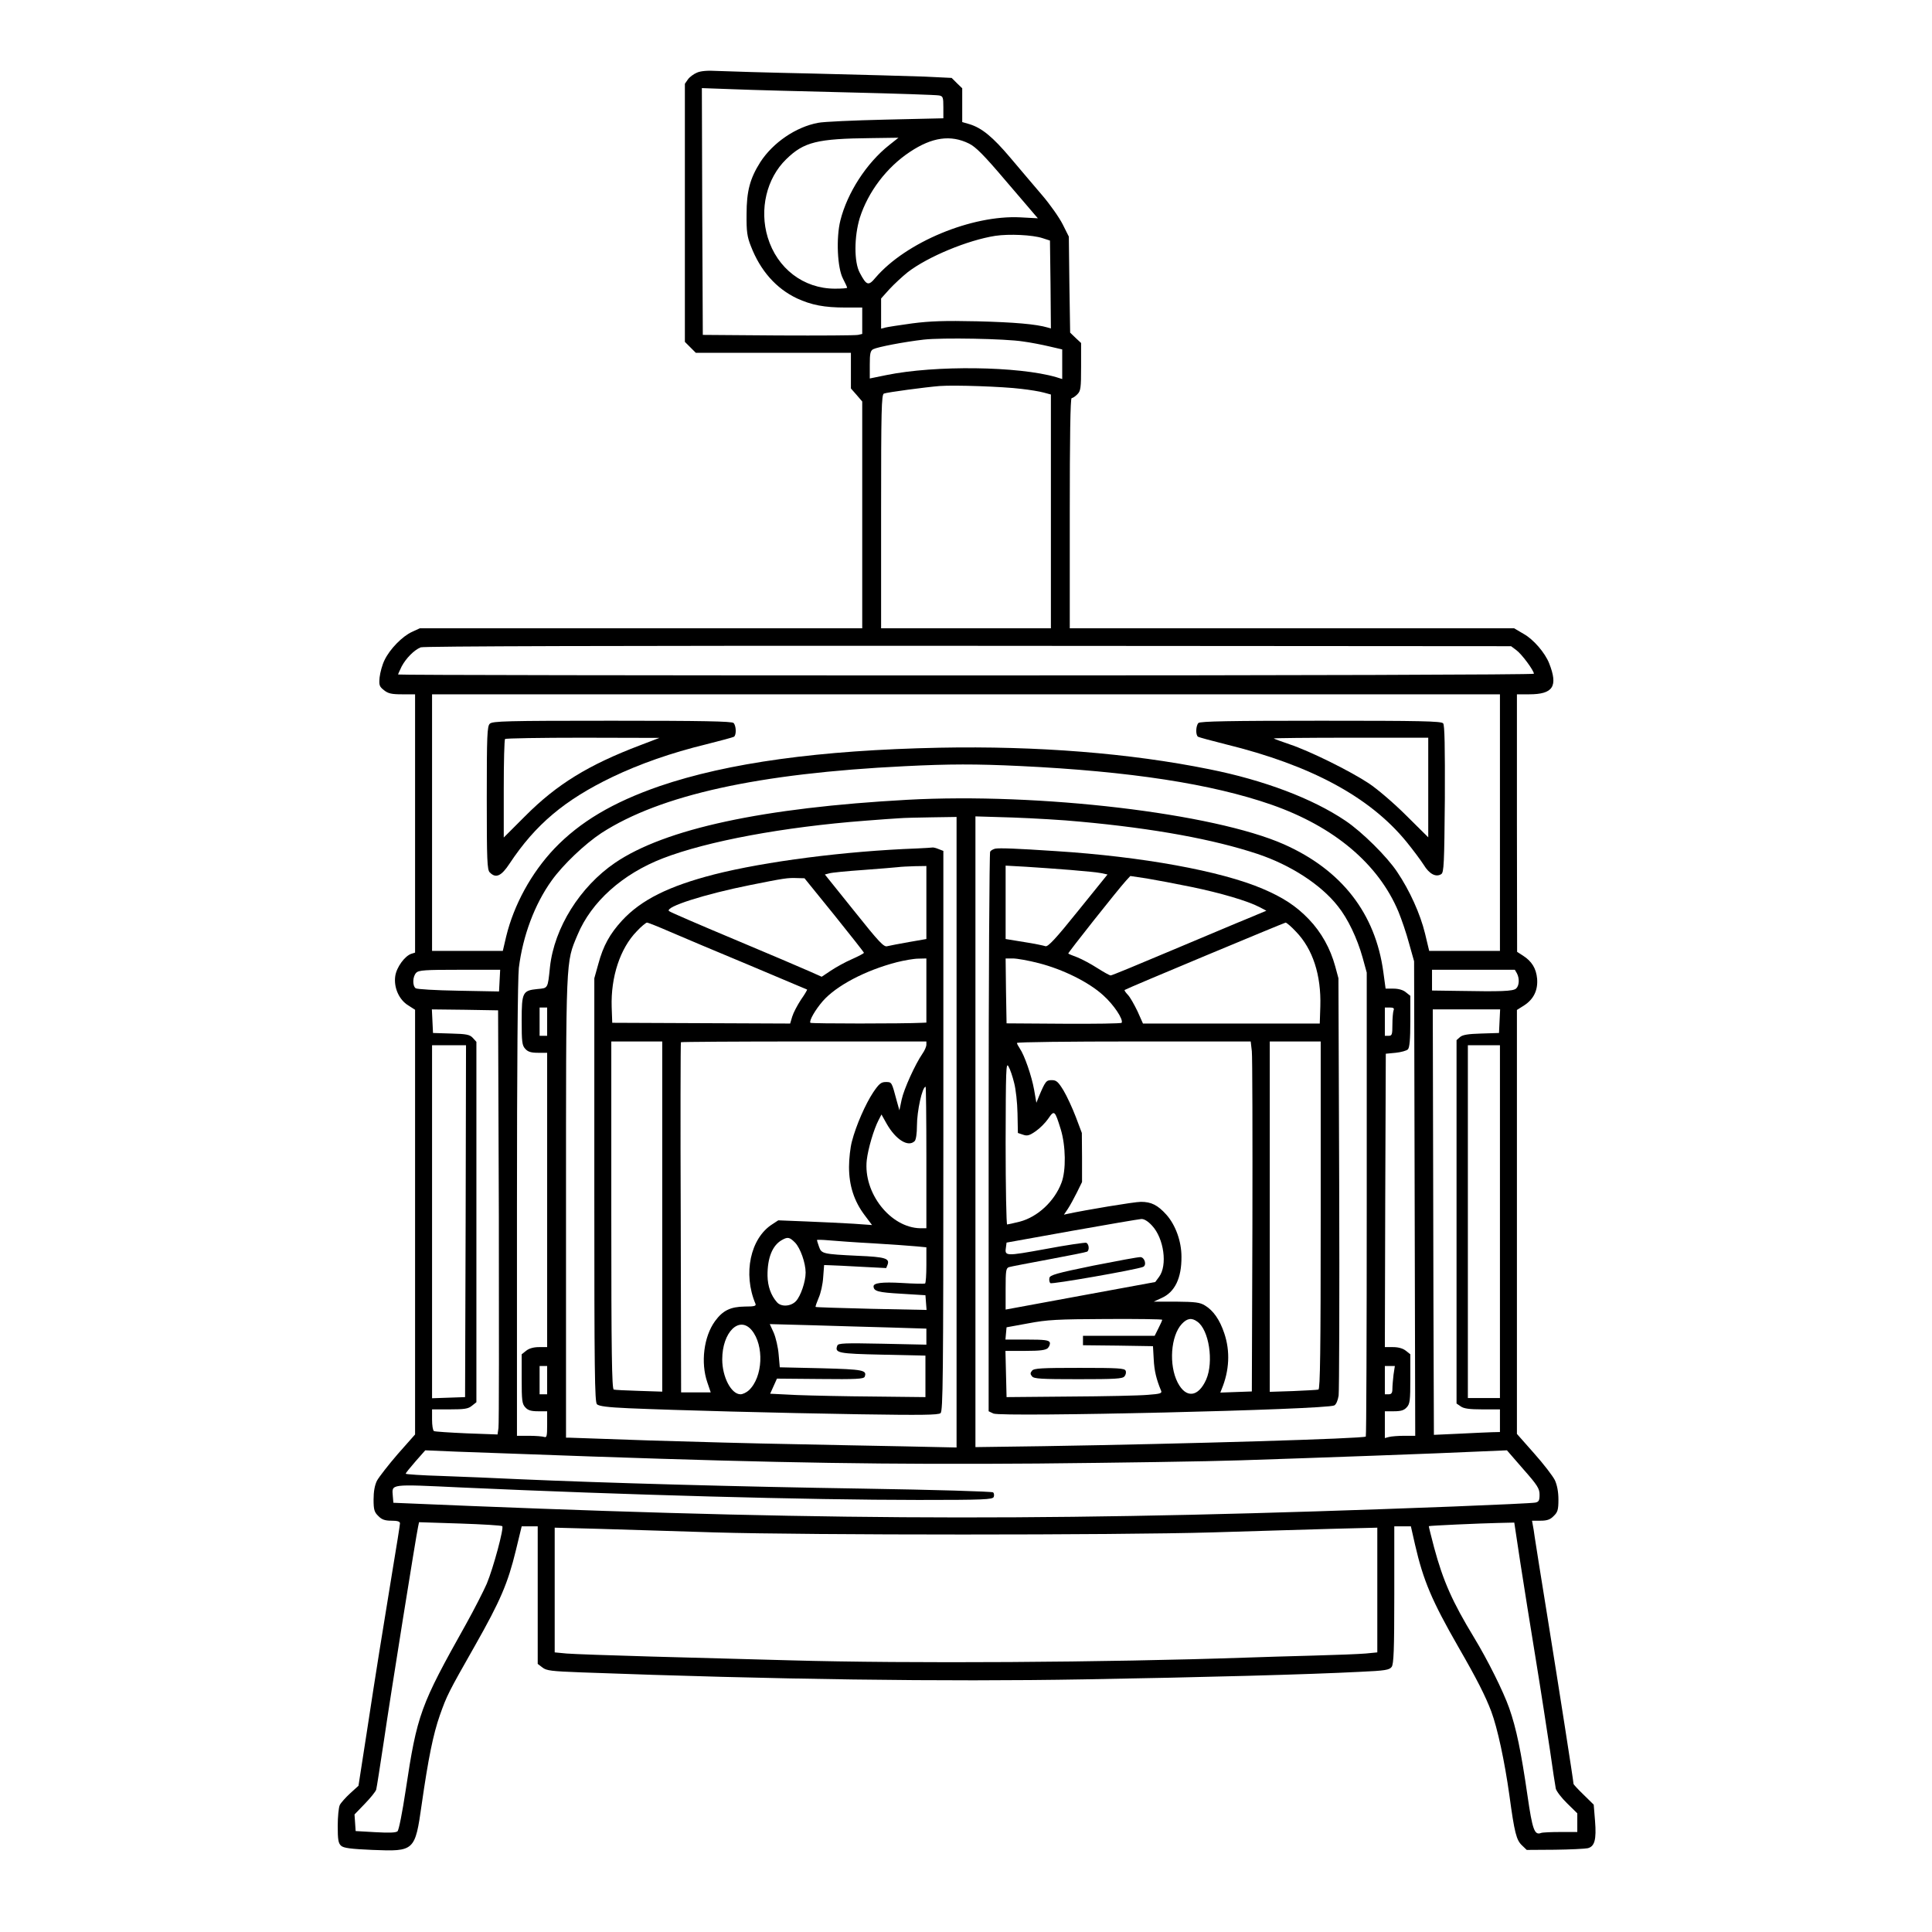
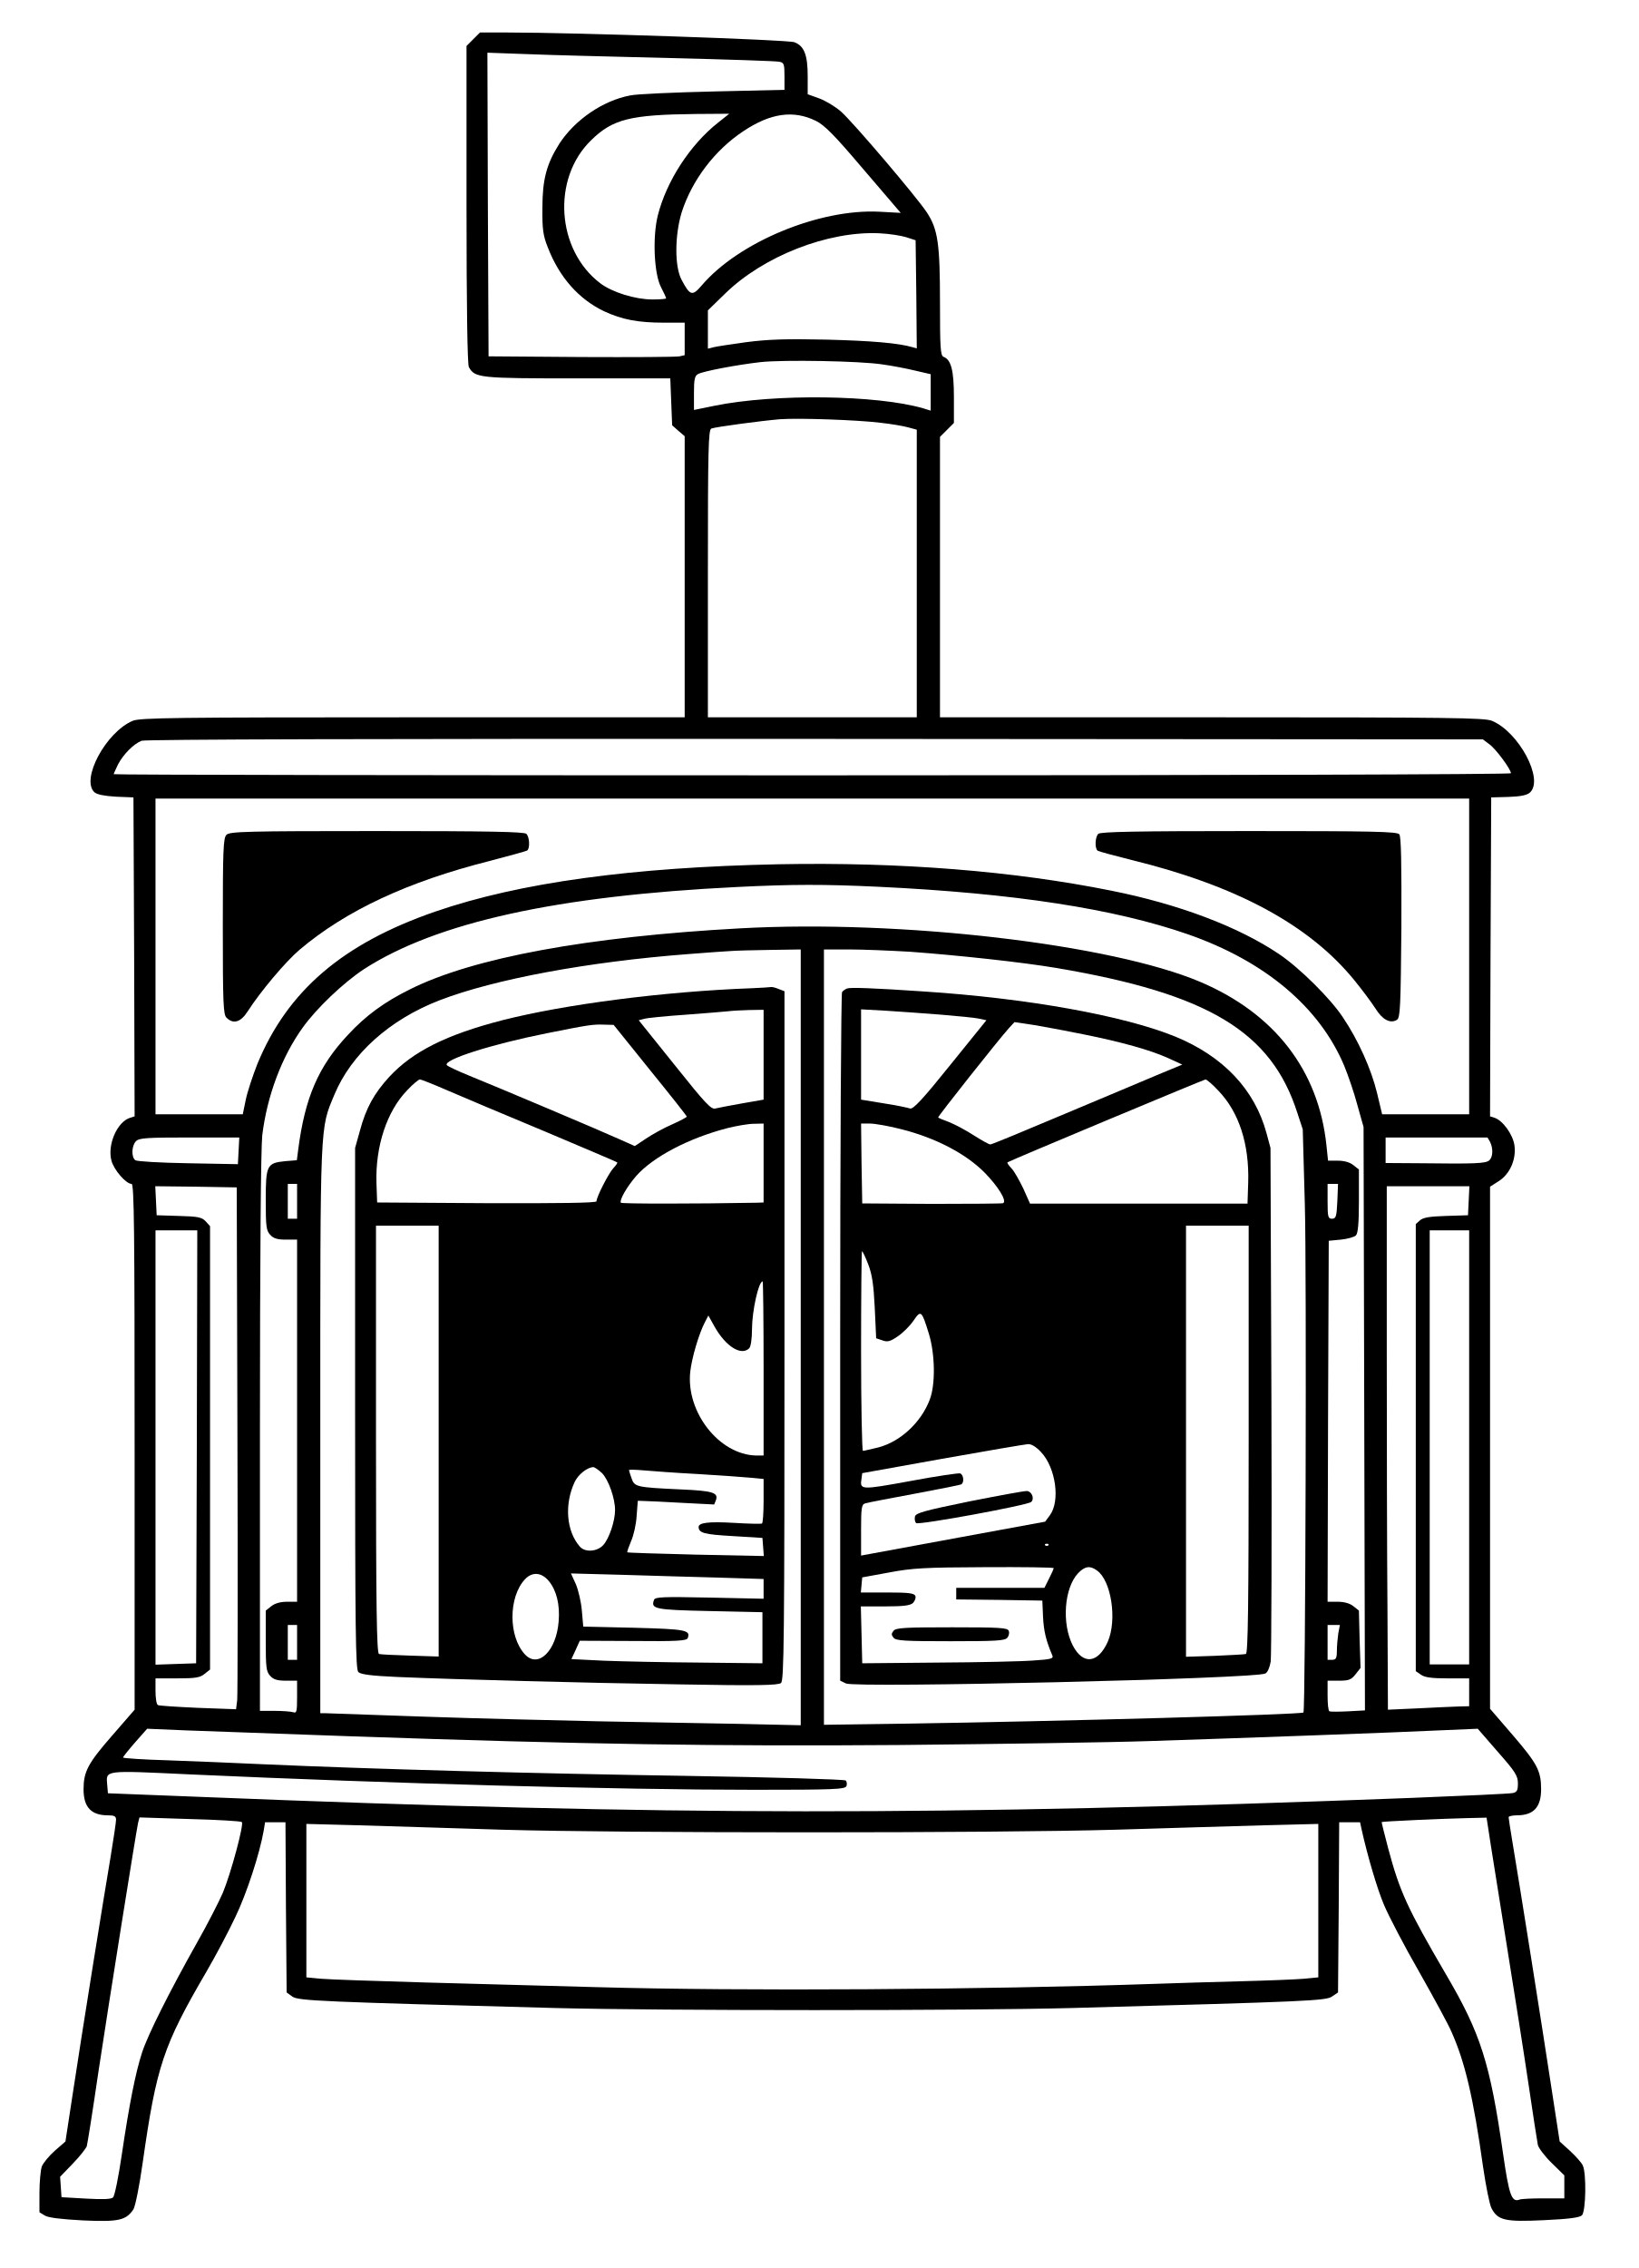
- <svg xmlns="http://www.w3.org/2000/svg" id="cast_iron_wood_stove" version="1.0" width="1024pt" height="1024pt" viewBox="0 0 1024 1024" preserveAspectRatio="xMidYMid meet">
-   <g transform="translate(0,1024) scale(0.1,-0.1)" fill="currentColor" stroke="none">
-     <path d="M3694 9855 c-17 -7 -39 -23 -48 -36 l-16 -23 0 -684 0 -684 29 -29 29 -29 411 0 411 0 0 -95 0 -94 30 -34 30 -35 0 -601 0 -601 -1172 0 -1173 0 -41 -19 c-51 -23 -118 -91 -146 -150 -12 -24 -23 -65 -26 -91 -4 -42 -1 -49 23 -68 22 -18 41 -22 96 -22 l69 0 0 -684 0 -685 -19 -6 c-35 -11 -79 -71 -86 -118 -9 -61 20 -126 69 -156 l36 -23 0 -1125 0 -1126 -92 -104 c-50 -58 -99 -121 -110 -141 -12 -24 -18 -58 -18 -100 0 -53 4 -67 25 -87 18 -19 35 -25 70 -25 31 0 45 -4 45 -14 0 -7 -18 -121 -40 -252 -56 -343 -85 -520 -135 -849 l-45 -290 -44 -40 c-24 -22 -49 -50 -55 -62 -6 -12 -11 -62 -11 -111 0 -72 3 -92 18 -105 13 -12 51 -17 167 -22 222 -9 225 -6 260 241 35 244 61 372 96 472 38 107 44 119 186 369 135 238 175 332 217 505 l31 128 43 0 42 0 0 -364 0 -365 25 -19 c21 -17 48 -20 207 -26 1025 -38 1924 -50 2663 -37 639 11 1194 26 1464 40 134 6 155 10 167 26 11 15 14 89 14 382 l0 363 44 0 44 0 22 -97 c44 -191 89 -297 230 -543 98 -170 143 -259 174 -341 33 -88 71 -265 96 -444 27 -199 37 -238 67 -266 l25 -24 149 1 c81 1 160 5 174 8 37 9 47 45 39 145 l-7 86 -53 52 c-30 29 -54 55 -54 58 0 13 -77 505 -135 865 -36 223 -68 423 -71 445 -3 22 -7 50 -10 63 l-4 22 45 0 c35 0 52 6 70 25 21 20 25 33 25 87 0 41 -7 77 -19 103 -11 22 -60 86 -110 142 l-91 103 0 1123 0 1124 38 24 c51 33 74 81 69 142 -5 54 -28 92 -75 122 l-31 20 -1 683 0 682 65 0 c127 0 154 42 106 164 -22 56 -83 127 -135 156 l-51 30 -1177 0 -1178 0 0 610 c0 400 3 610 10 610 6 0 19 9 30 20 18 18 20 33 20 146 l0 126 -29 27 -29 28 -4 254 -3 255 -32 64 c-18 36 -67 106 -110 156 -43 50 -118 139 -168 198 -93 110 -151 158 -217 178 l-38 11 0 89 0 90 -28 27 -28 28 -144 7 c-80 3 -343 10 -585 16 -242 5 -474 12 -515 14 -49 3 -86 0 -106 -9z m811 -105 c248 -6 460 -13 473 -16 20 -4 22 -10 22 -63 l0 -58 -306 -7 c-169 -4 -330 -11 -358 -17 -118 -22 -239 -105 -306 -208 -55 -87 -73 -154 -73 -276 -1 -92 3 -120 23 -170 50 -130 134 -224 243 -276 78 -36 146 -49 258 -49 l89 0 0 -70 0 -70 -22 -5 c-13 -3 -203 -4 -423 -3 l-400 3 -3 654 -2 654 167 -6 c93 -4 371 -11 618 -17z m208 -279 c-120 -95 -222 -252 -259 -400 -23 -93 -16 -251 14 -308 12 -23 22 -45 22 -48 0 -3 -29 -5 -65 -5 -166 0 -306 107 -356 272 -45 148 -6 313 98 414 94 92 164 109 451 112 l144 2 -49 -39z m423 8 c35 -17 79 -61 191 -193 81 -94 152 -178 160 -187 l14 -16 -93 5 c-258 13 -606 -132 -767 -319 -38 -46 -48 -43 -84 25 -31 57 -30 192 0 291 44 138 142 268 266 350 117 78 216 92 313 44z m389 -501 l40 -13 3 -233 2 -233 -17 5 c-61 18 -176 28 -373 33 -174 4 -252 1 -345 -11 -66 -9 -130 -19 -142 -22 l-23 -6 0 80 0 80 44 49 c25 27 69 68 98 91 107 82 317 169 463 192 74 11 197 5 250 -12z m-102 -548 c38 -5 100 -17 138 -26 l69 -16 0 -78 0 -79 -32 10 c-200 58 -640 64 -900 11 l-88 -18 0 73 c0 59 3 74 18 82 23 12 164 39 268 51 97 11 434 5 527 -10z m-11 -251 c46 -5 100 -14 121 -20 l37 -10 0 -619 0 -620 -450 0 -450 0 0 619 c0 538 2 620 15 625 18 7 221 34 295 40 81 6 336 -3 432 -15z m2625 -1385 c28 -20 93 -108 93 -125 0 -5 -1266 -9 -3010 -9 -1655 0 -3010 2 -3010 5 0 3 9 22 19 43 23 43 66 87 101 101 16 6 1009 9 2902 8 l2877 -2 28 -21z m-87 -914 l0 -680 -187 0 -188 0 -22 92 c-25 103 -81 228 -148 327 -53 80 -186 212 -274 271 -175 118 -432 215 -722 273 -420 85 -911 124 -1429 114 -637 -13 -1122 -80 -1485 -204 -248 -86 -421 -189 -557 -331 -122 -129 -214 -297 -255 -465 l-18 -77 -187 0 -188 0 0 680 0 680 2830 0 2830 0 0 -680z m-2545 300 c586 -28 1018 -95 1334 -205 332 -116 567 -314 673 -567 16 -39 42 -114 56 -167 l27 -96 3 -1257 3 -1258 -58 0 c-32 0 -68 -3 -80 -6 l-23 -6 0 71 0 71 48 0 c37 0 54 5 68 21 17 18 19 37 19 151 l0 130 -24 19 c-15 12 -39 19 -67 19 l-44 0 2 778 3 777 52 5 c29 3 58 11 65 18 9 9 13 52 13 148 l0 136 -24 19 c-14 12 -39 19 -65 19 l-42 0 -12 88 c-42 311 -221 541 -527 677 -373 165 -1297 274 -1995 236 -766 -42 -1285 -154 -1550 -334 -186 -127 -322 -344 -345 -552 -12 -116 -10 -112 -66 -117 -79 -8 -84 -17 -84 -167 0 -113 2 -132 19 -150 14 -16 31 -21 68 -21 l48 0 0 -780 0 -780 -44 0 c-28 0 -52 -7 -67 -19 l-24 -19 0 -130 c0 -114 2 -133 19 -151 14 -16 31 -21 68 -21 l48 0 0 -71 c0 -61 -2 -70 -16 -65 -9 3 -45 6 -80 6 l-64 0 0 1198 c0 765 4 1228 10 1282 21 170 84 338 174 463 60 84 176 194 264 252 313 202 832 316 1607 354 239 12 378 12 610 1z m-335 -1941 l0 -1671 -277 6 c-153 3 -424 8 -603 12 -179 3 -512 12 -740 19 -228 8 -423 15 -432 15 l-18 0 0 1220 c0 1342 -2 1294 61 1445 73 175 238 323 453 406 236 91 640 166 1071 199 77 6 158 12 180 13 22 2 100 4 173 5 l132 2 0 -1671z m656 1646 c393 -36 707 -94 939 -171 174 -58 336 -162 426 -277 53 -66 102 -169 131 -272 l22 -80 0 -1227 c0 -675 -2 -1230 -5 -1232 -11 -11 -956 -39 -1706 -51 l-363 -5 0 1671 0 1672 198 -6 c108 -4 269 -13 358 -22z m-3078 -842 l-3 -58 -215 4 c-123 2 -220 8 -227 13 -18 14 -16 63 3 82 13 14 48 16 230 16 l215 0 -3 -57z m5392 38 c15 -28 12 -67 -5 -81 -17 -14 -81 -16 -302 -12 l-143 2 0 55 0 55 220 0 219 0 11 -19z m-5140 -256 l0 -75 -20 0 -20 0 0 75 0 75 20 0 20 0 0 -75z m4486 59 c-3 -9 -6 -42 -6 -75 0 -52 -2 -59 -20 -59 l-20 0 0 75 0 75 26 0 c20 0 25 -4 20 -16z m-4742 -1089 c1 -600 1 -1105 -2 -1124 l-5 -34 -164 6 c-90 4 -168 9 -173 12 -6 4 -10 31 -10 61 l0 54 94 0 c77 0 98 3 117 19 l24 19 0 955 0 955 -19 21 c-16 17 -32 21 -115 23 l-96 3 -3 63 -3 62 176 -2 175 -3 4 -1090z m5304 1033 l-3 -63 -95 -3 c-70 -2 -99 -7 -112 -19 l-18 -16 0 -963 0 -963 22 -15 c16 -12 47 -16 115 -16 l93 0 0 -60 0 -60 -42 -1 c-24 -1 -103 -4 -176 -8 l-132 -6 -1 275 c-1 151 -2 659 -3 1128 l-2 852 178 0 179 0 -3 -62z m-5480 -1060 l-3 -933 -87 -3 -88 -3 0 936 0 935 90 0 90 0 -2 -932z m5482 -3 l0 -935 -85 0 -85 0 0 935 0 935 85 0 85 0 0 -935z m-5050 -840 l0 -75 -20 0 -20 0 0 75 0 75 20 0 20 0 0 -75z m4486 29 c-3 -26 -6 -60 -6 -75 0 -22 -5 -29 -20 -29 l-20 0 0 75 0 75 26 0 27 0 -7 -46z m-4241 -434 c988 -34 1558 -43 2355 -37 415 4 899 11 1075 17 372 12 1067 37 1271 47 l141 6 86 -99 c76 -86 87 -104 87 -136 0 -31 -4 -38 -22 -42 -13 -3 -210 -12 -438 -21 -2031 -78 -3210 -77 -5205 3 l-410 17 -3 35 c-5 66 -21 64 364 46 858 -39 1838 -66 2422 -66 347 0 393 2 399 16 3 8 2 19 -3 24 -5 5 -315 14 -689 20 -654 10 -1371 30 -1825 50 -118 6 -302 13 -407 17 -106 3 -193 9 -193 12 0 3 24 33 52 65 l52 59 166 -7 c91 -3 417 -15 725 -26z m-483 -369 c10 -9 -47 -221 -82 -305 -17 -39 -67 -137 -111 -216 -241 -430 -258 -475 -319 -880 -17 -113 -36 -210 -43 -216 -8 -8 -45 -9 -117 -5 l-105 6 -3 44 -3 44 54 56 c30 31 58 65 61 76 3 11 21 128 41 260 35 240 171 1089 181 1133 l5 24 217 -7 c119 -4 220 -10 224 -14z m5396 -193 c18 -117 55 -348 82 -513 27 -165 60 -381 75 -480 14 -99 28 -191 31 -205 3 -13 30 -49 60 -78 l54 -53 0 -50 0 -49 -89 0 c-49 0 -95 -2 -103 -5 -35 -14 -46 18 -72 198 -34 234 -59 356 -97 464 -31 88 -114 255 -187 375 -114 188 -163 298 -211 476 -16 61 -29 113 -28 113 3 3 274 15 367 17 l86 2 32 -212z m-4273 160 c508 -15 2128 -15 2640 0 220 7 507 15 638 19 l237 6 0 -331 0 -330 -62 -6 c-35 -3 -160 -8 -278 -11 -118 -3 -282 -8 -365 -11 -728 -25 -1778 -32 -2410 -14 -192 5 -523 14 -735 20 -212 6 -413 13 -447 16 l-63 6 0 330 0 331 228 -6 c125 -4 403 -12 617 -19z" />
-     <path d="M2596 6404 c-14 -13 -16 -63 -16 -394 0 -331 2 -381 16 -394 32 -33 61 -20 105 47 137 207 292 337 543 458 146 70 314 129 499 174 76 19 142 37 147 40 14 9 12 59 -2 73 -9 9 -166 12 -644 12 -562 0 -634 -2 -648 -16z m797 -114 c-274 -104 -442 -207 -610 -376 l-113 -113 0 258 c0 142 3 261 7 264 3 4 189 7 412 7 l406 -1 -102 -39z" />
-     <path d="M6352 6408 c-14 -14 -16 -64 -2 -73 5 -3 71 -21 147 -40 452 -111 763 -279 957 -516 35 -43 76 -98 92 -123 30 -49 65 -67 93 -49 14 9 16 56 19 398 1 278 -1 392 -9 401 -9 12 -122 14 -648 14 -482 0 -640 -3 -649 -12z m1218 -342 l0 -264 -117 116 c-65 65 -154 141 -198 170 -98 65 -312 171 -420 207 -44 15 -82 29 -84 31 -2 2 181 4 407 4 l412 0 0 -264z" />
-     <path d="M4860 5743 c-379 -14 -805 -69 -1076 -138 -240 -62 -385 -134 -487 -244 -65 -71 -100 -134 -126 -231 l-21 -75 0 -1122 c0 -961 2 -1124 14 -1136 11 -10 55 -16 168 -21 255 -11 789 -25 1225 -32 326 -5 416 -4 428 6 13 11 15 178 15 1496 l0 1484 -26 10 c-14 6 -28 9 -32 8 -4 -1 -41 -3 -82 -5z m50 -286 l0 -194 -92 -16 c-51 -9 -103 -19 -115 -22 -18 -6 -42 19 -176 187 l-155 193 23 6 c12 4 94 12 181 18 88 7 170 13 184 15 14 2 53 4 88 5 l62 1 0 -193z m-488 -67 c86 -107 157 -197 157 -200 0 -3 -28 -18 -64 -34 -35 -15 -85 -43 -112 -61 l-48 -32 -65 29 c-36 16 -216 93 -400 170 -184 77 -339 144 -344 149 -24 22 190 90 430 138 180 36 198 39 249 37 l39 -1 158 -195z m-870 -89 c62 -27 250 -106 418 -176 168 -71 306 -129 308 -130 1 -1 -13 -26 -33 -54 -19 -29 -40 -69 -46 -89 l-11 -37 -471 2 -472 2 -3 84 c-5 159 45 311 133 401 24 26 49 46 54 46 6 0 61 -22 123 -49z m1358 -311 l0 -170 -22 -1 c-97 -5 -590 -5 -593 0 -7 12 27 70 66 115 72 82 226 163 392 206 40 10 91 19 115 19 l42 1 0 -170z m-1400 -1198 l0 -928 -122 4 c-68 2 -129 5 -135 7 -10 4 -13 197 -13 925 l0 920 135 0 135 0 0 -928z m1400 911 c0 -10 -9 -31 -21 -48 -39 -57 -98 -187 -110 -243 l-12 -57 -14 50 c-27 101 -26 100 -58 100 -25 0 -36 -9 -67 -55 -40 -60 -91 -175 -113 -261 -8 -30 -15 -90 -15 -134 0 -99 27 -182 83 -256 l39 -52 -98 7 c-55 3 -166 9 -249 12 l-150 6 -32 -21 c-116 -74 -156 -262 -89 -421 5 -12 -5 -15 -56 -15 -77 -1 -117 -21 -158 -77 -60 -82 -77 -221 -41 -325 l18 -53 -78 0 -79 0 -2 926 c-2 509 -1 928 1 930 2 2 296 4 653 4 l648 0 0 -17z m0 -598 l0 -375 -32 0 c-159 3 -303 187 -284 361 7 61 37 163 63 213 l15 29 28 -50 c48 -84 114 -125 148 -91 7 7 12 41 12 81 0 78 28 207 46 207 2 0 4 -169 4 -375z m-696 -451 c28 -29 56 -108 56 -159 0 -48 -26 -124 -51 -151 -27 -29 -79 -32 -101 -6 -32 36 -49 85 -50 140 -1 95 26 162 77 190 30 17 40 15 69 -14z m416 -4 c96 -6 199 -13 228 -16 l52 -5 0 -94 c0 -52 -3 -96 -7 -98 -5 -2 -60 -1 -123 3 -106 6 -150 0 -150 -18 1 -26 24 -32 146 -39 l129 -8 3 -39 3 -39 -292 6 c-160 4 -294 8 -296 10 -2 2 6 24 16 48 11 24 22 73 24 109 l5 65 29 -1 c15 0 89 -4 164 -8 l136 -7 7 17 c13 34 -11 42 -157 48 -187 9 -193 11 -206 48 -6 17 -11 33 -11 35 0 3 28 2 63 -1 34 -3 141 -11 237 -16z m-646 -460 c67 -81 60 -249 -15 -319 -12 -11 -32 -21 -44 -21 -49 0 -97 91 -97 185 0 144 90 233 156 155z m734 14 l192 -6 0 -43 0 -42 -233 5 c-200 4 -235 3 -239 -10 -15 -39 3 -43 239 -48 l228 -5 0 -110 0 -110 -270 3 c-148 1 -334 5 -411 8 l-142 7 18 40 18 40 230 -2 c189 -2 230 0 235 12 13 35 -6 39 -230 45 l-220 5 -6 68 c-3 38 -15 89 -26 115 l-21 46 223 -6 c122 -4 309 -9 415 -12z" />
-     <path d="M5275 5742 c-11 -3 -23 -9 -27 -16 -4 -6 -8 -676 -8 -1489 l0 -1477 25 -12 c45 -20 1765 20 1807 43 10 5 19 27 23 52 3 23 5 530 3 1127 l-4 1085 -17 63 c-26 95 -73 180 -140 250 -67 70 -138 116 -244 161 -222 95 -641 171 -1098 200 -210 14 -296 17 -320 13z m400 -113 c72 -6 145 -13 163 -17 l32 -7 -156 -193 c-118 -147 -160 -192 -173 -187 -9 3 -60 14 -113 22 l-98 16 0 195 0 194 108 -6 c59 -4 166 -11 237 -17z m640 -90 c155 -32 298 -74 361 -107 l36 -19 -98 -41 c-55 -22 -238 -100 -408 -171 -170 -72 -313 -131 -319 -131 -6 0 -38 18 -71 39 -34 22 -81 47 -106 57 -25 9 -46 18 -48 20 -4 2 264 340 305 385 l24 26 87 -13 c48 -8 155 -28 237 -45z m554 -237 c89 -92 134 -230 129 -396 l-3 -91 -469 0 -468 0 -29 65 c-17 35 -39 75 -51 87 -12 13 -20 24 -17 26 10 8 845 356 853 357 5 0 30 -21 55 -48z m-1363 -167 c128 -33 264 -100 341 -170 56 -50 108 -128 98 -146 -3 -4 -141 -6 -307 -5 l-303 2 -3 172 -2 172 38 0 c22 0 84 -11 138 -25z m1129 -467 c3 -29 4 -447 3 -928 l-3 -875 -84 -3 -83 -3 7 18 c41 99 46 201 14 296 -24 72 -58 121 -103 148 -26 16 -51 19 -151 20 l-120 0 41 19 c71 31 107 106 106 219 0 83 -32 169 -80 223 -46 51 -80 68 -135 68 -35 0 -293 -43 -390 -64 l-18 -4 21 31 c12 18 33 57 48 87 l27 55 0 130 -1 130 -32 85 c-18 47 -47 110 -65 140 -28 46 -38 55 -62 55 -30 0 -34 -5 -68 -85 l-14 -35 -12 69 c-13 73 -51 183 -76 219 -8 12 -15 25 -15 29 0 5 279 8 619 8 l620 0 6 -52z m365 -868 c0 -728 -3 -921 -12 -925 -7 -2 -68 -5 -135 -8 l-123 -4 0 928 0 929 135 0 135 0 0 -920z m-1625 701 c9 -33 17 -106 18 -162 l2 -104 27 -9 c22 -8 34 -5 67 18 22 15 52 45 67 67 32 47 35 44 66 -56 27 -88 29 -219 4 -284 -37 -98 -126 -181 -221 -206 -33 -8 -63 -15 -67 -15 -4 0 -8 195 -8 433 1 386 2 429 15 405 9 -15 22 -54 30 -87z m731 -757 c63 -67 83 -211 37 -272 l-20 -27 -359 -66 c-197 -36 -376 -69 -396 -73 l-38 -7 0 110 c0 96 2 110 18 115 9 3 104 21 211 41 107 20 198 38 203 41 13 8 10 41 -5 47 -6 2 -104 -12 -215 -33 -215 -39 -218 -39 -210 11 l3 23 345 62 c190 34 356 62 369 63 15 1 36 -12 57 -35z m54 -499 c0 -3 -9 -24 -20 -45 l-20 -40 -190 0 -190 0 0 -25 0 -25 185 -2 186 -3 4 -70 c3 -61 14 -106 39 -166 6 -14 -4 -17 -71 -22 -43 -4 -229 -8 -413 -9 l-335 -3 -3 123 -3 122 105 0 c80 0 108 4 120 15 8 9 13 22 10 30 -5 12 -29 15 -121 15 l-114 0 3 33 3 32 115 21 c100 19 153 22 413 23 163 1 297 -1 297 -4z m186 -10 c62 -43 88 -213 47 -307 -42 -94 -107 -101 -151 -16 -48 93 -37 248 22 311 28 30 52 34 82 12z" />
-     <path d="M5795 3532 c-195 -40 -231 -50 -233 -66 -2 -10 0 -22 5 -27 7 -7 449 70 491 86 21 8 10 50 -13 52 -11 1 -123 -20 -250 -45z" />
-     <path d="M5470 2975 c-10 -12 -10 -18 0 -30 10 -13 50 -15 245 -15 194 0 235 2 245 15 7 8 10 22 6 30 -5 13 -40 15 -244 15 -201 0 -242 -2 -252 -15z" />
+ <svg xmlns="http://www.w3.org/2000/svg" version="1.0" width="706pt" height="977pt" viewBox="0 0 706 977" preserveAspectRatio="xMidYMid meet">
+   <g transform="translate(0,977) scale(0.1,-0.1)" fill="#000000" stroke="none">
+     <path d="M2039 9601 l-29 -29 0 -682 c0 -448 4 -688 10 -701 26 -47 43 -49 468 -49 l400 0 4 -101 4 -101 27 -24 27 -23 0 -606 0 -605 -1170 0 c-1034 0 -1175 -2 -1208 -15 -116 -49 -225 -253 -165 -308 12 -10 43 -16 93 -19 l75 -3 3 -687 2 -687 -19 -6 c-56 -17 -99 -116 -81 -184 10 -40 63 -101 87 -101 11 0 13 -205 13 -1133 l0 -1132 -99 -114 c-102 -117 -121 -153 -121 -229 0 -77 33 -112 105 -112 28 0 35 -4 35 -19 0 -11 -11 -84 -24 -163 -28 -165 -123 -755 -165 -1033 l-29 -190 -46 -40 c-25 -22 -50 -53 -56 -68 -5 -16 -10 -66 -10 -112 l0 -85 23 -14 c14 -9 69 -16 164 -21 154 -7 186 0 218 48 8 13 26 102 40 202 59 414 88 502 273 819 41 70 98 178 127 240 48 100 103 268 121 369 l6 37 44 0 44 0 2 -366 3 -367 25 -18 c27 -18 117 -22 1130 -49 456 -12 1784 -12 2230 0 1021 28 1094 31 1120 50 l25 17 3 367 2 366 45 0 45 0 6 -28 c25 -114 69 -263 98 -330 19 -45 86 -174 151 -287 64 -113 127 -229 139 -258 58 -130 94 -282 136 -582 12 -82 28 -162 36 -177 27 -53 59 -60 226 -52 108 5 153 11 164 21 17 18 20 183 3 216 -6 12 -31 40 -55 62 l-44 40 -40 260 c-37 243 -131 837 -165 1039 -8 49 -15 93 -15 98 0 4 16 8 35 8 73 0 105 35 105 113 0 78 -17 110 -120 230 l-100 116 0 1125 0 1124 36 23 c49 30 78 95 69 156 -7 47 -51 107 -86 118 l-19 6 2 687 3 687 74 2 c53 2 79 7 93 19 61 56 -47 260 -164 309 -33 13 -174 15 -1208 15 l-1170 0 0 604 0 604 30 30 30 30 0 112 c0 114 -12 161 -45 173 -13 6 -15 39 -15 234 0 253 -9 315 -56 387 -43 66 -318 389 -370 435 -25 22 -67 47 -94 57 l-50 18 0 78 c0 91 -15 130 -57 146 -26 11 -949 42 -1237 42 l-118 0 -29 -29z m846 -81 c248 -6 460 -13 473 -16 20 -4 22 -10 22 -63 l0 -58 -306 -7 c-169 -4 -330 -11 -358 -17 -118 -22 -239 -105 -306 -208 -55 -87 -73 -154 -73 -276 -1 -92 3 -120 23 -170 50 -130 134 -224 243 -276 78 -36 146 -49 258 -49 l89 0 0 -70 0 -70 -22 -5 c-13 -3 -203 -4 -423 -3 l-400 3 -3 654 -2 654 167 -6 c93 -4 371 -11 618 -17z m208 -279 c-120 -95 -222 -252 -259 -400 -23 -93 -16 -251 14 -308 12 -23 22 -45 22 -48 0 -3 -27 -5 -59 -5 -74 0 -174 31 -225 70 -189 144 -209 451 -39 616 93 91 168 110 451 113 l144 1 -49 -39z m423 8 c35 -17 79 -61 191 -193 81 -94 152 -178 160 -187 l14 -16 -93 5 c-258 13 -606 -131 -765 -318 -40 -47 -50 -44 -86 24 -31 57 -30 192 0 291 44 138 142 268 266 350 117 78 216 92 313 44z m389 -501 l40 -13 3 -233 2 -233 -17 5 c-61 18 -176 28 -373 33 -174 4 -252 1 -345 -11 -66 -9 -130 -19 -142 -22 l-23 -6 0 82 0 83 73 71 c166 163 446 272 667 261 42 -2 93 -10 115 -17z m-102 -548 c38 -5 100 -17 138 -26 l69 -16 0 -78 0 -79 -32 10 c-200 58 -640 64 -900 11 l-88 -18 0 73 c0 59 3 74 18 82 23 12 164 39 268 51 97 11 434 5 527 -10z m-11 -251 c46 -5 100 -14 121 -20 l37 -10 0 -619 0 -620 -450 0 -450 0 0 619 c0 538 2 620 15 625 18 7 221 34 295 40 81 6 336 -3 432 -15z m2625 -1385 c28 -20 93 -108 93 -125 0 -5 -1266 -9 -3010 -9 -1655 0 -3010 2 -3010 5 0 3 9 22 19 43 23 43 66 87 101 101 16 6 1009 9 2902 8 l2877 -2 28 -21z m-87 -914 l0 -680 -187 0 -188 0 -22 92 c-25 103 -81 228 -148 327 -53 80 -186 212 -274 271 -175 118 -432 215 -722 273 -422 85 -910 124 -1434 114 -634 -13 -1117 -79 -1480 -204 -399 -138 -636 -341 -766 -656 -20 -51 -43 -120 -50 -154 l-13 -63 -188 0 -188 0 0 680 0 680 2830 0 2830 0 0 -680z m-2545 300 c586 -28 1018 -95 1334 -205 332 -116 567 -314 673 -567 16 -39 42 -114 56 -167 l27 -96 3 -1257 3 -1256 -73 -4 c-40 -2 -76 -2 -80 0 -5 2 -8 32 -8 68 l0 64 49 0 c42 0 53 4 71 27 l22 28 -4 123 -3 124 -24 19 c-15 12 -39 19 -67 19 l-44 0 2 778 3 777 52 5 c29 3 58 11 65 18 9 9 13 52 13 148 l0 136 -24 19 c-15 12 -39 19 -66 19 l-43 0 -7 67 c-34 322 -223 567 -543 703 -384 163 -1290 269 -1982 231 -659 -36 -1153 -127 -1424 -263 -111 -55 -190 -113 -266 -195 -128 -136 -186 -271 -215 -494 l-6 -47 -50 -4 c-79 -8 -84 -17 -84 -167 0 -113 2 -132 19 -150 14 -16 31 -21 68 -21 l48 0 0 -780 0 -780 -44 0 c-28 0 -52 -7 -67 -19 l-24 -19 0 -130 c0 -114 2 -133 19 -151 14 -16 31 -21 68 -21 l48 0 0 -71 c0 -61 -2 -70 -16 -65 -9 3 -45 6 -80 6 l-64 0 0 1198 c0 765 4 1228 10 1282 21 170 84 338 174 463 60 84 176 194 264 252 313 202 832 316 1607 354 239 12 378 12 610 1z m-335 -1941 l0 -1671 -267 6 c-148 3 -419 8 -603 11 -184 4 -522 12 -750 20 -228 8 -423 15 -432 15 l-18 0 0 1220 c0 1342 -2 1294 61 1445 73 175 238 323 453 406 236 91 640 166 1071 199 77 6 158 12 180 13 22 2 100 4 173 5 l132 2 0 -1671z m472 1661 c205 -15 483 -45 631 -70 654 -111 925 -274 1037 -625 l23 -70 9 -325 c8 -265 3 -2179 -6 -2187 -8 -9 -1055 -38 -1708 -48 l-358 -5 0 1670 0 1670 109 0 c60 0 178 -5 263 -10z m-2894 -857 l-3 -58 -215 4 c-122 2 -220 8 -227 13 -18 14 -16 63 3 82 13 14 48 16 230 16 l215 0 -3 -57z m5392 38 c14 -28 13 -66 -4 -80 -15 -13 -63 -15 -293 -12 l-153 1 0 55 0 55 220 0 219 0 11 -19z m-5140 -256 l0 -75 -20 0 -20 0 0 75 0 75 20 0 20 0 0 -75z m4482 0 c-3 -66 -6 -75 -23 -75 -17 0 -19 8 -19 75 l0 75 23 0 22 0 -3 -75z m-4739 -1025 c2 -597 1 -1103 -1 -1124 l-5 -39 -164 6 c-90 4 -168 9 -173 12 -6 4 -10 31 -10 61 l0 54 94 0 c77 0 98 3 117 19 l24 19 0 955 0 955 -19 21 c-16 17 -32 21 -115 23 l-96 3 -3 63 -3 62 176 -2 175 -3 3 -1085z m5305 1028 l-3 -63 -95 -3 c-70 -2 -99 -7 -112 -19 l-18 -16 0 -963 0 -963 22 -15 c16 -12 47 -16 115 -16 l93 0 0 -60 0 -60 -42 -1 c-24 -1 -103 -4 -176 -8 l-132 -6 -2 430 c-2 237 -3 744 -3 1127 l0 698 178 0 178 0 -3 -62z m-5480 -1060 l-3 -933 -87 -3 -88 -3 0 936 0 935 90 0 90 0 -2 -932z m5482 -3 l0 -935 -85 0 -85 0 0 935 0 935 85 0 85 0 0 -935z m-5050 -840 l0 -75 -20 0 -20 0 0 75 0 75 20 0 20 0 0 -75z m4486 38 c-3 -21 -6 -55 -6 -75 0 -31 -4 -38 -20 -38 l-20 0 0 75 0 75 26 0 27 0 -7 -37z m-4241 -443 c988 -34 1558 -43 2355 -37 415 4 899 11 1075 17 372 12 1067 37 1271 47 l141 6 86 -99 c76 -86 87 -104 87 -136 0 -31 -4 -38 -22 -42 -13 -3 -210 -12 -438 -21 -2032 -78 -3196 -77 -5205 4 l-410 16 -3 35 c-5 66 -21 64 364 46 858 -39 1838 -66 2422 -66 347 0 393 2 399 16 3 8 2 19 -3 24 -5 5 -315 14 -689 20 -652 10 -1351 29 -1820 50 -121 6 -307 13 -412 17 -106 3 -193 9 -193 12 0 3 24 33 52 65 l52 59 166 -7 c91 -3 417 -15 725 -26z m-483 -369 c10 -9 -47 -221 -82 -305 -17 -39 -67 -137 -112 -216 -118 -210 -211 -395 -236 -472 -28 -86 -55 -222 -87 -438 -14 -96 -31 -180 -38 -186 -8 -8 -45 -9 -117 -5 l-105 6 -3 44 -3 44 54 56 c30 31 57 65 61 76 3 11 26 155 50 320 46 304 162 1031 171 1073 l6 23 217 -7 c119 -3 220 -9 224 -13z m5381 -98 c10 -65 43 -271 73 -458 30 -187 71 -446 90 -575 19 -129 37 -246 40 -260 3 -13 30 -49 60 -78 l54 -53 0 -50 0 -49 -89 0 c-49 0 -95 -2 -103 -5 -35 -14 -46 18 -72 198 -56 390 -96 517 -246 772 -167 286 -199 356 -249 543 -16 61 -29 113 -28 113 3 3 273 15 367 17 l85 2 18 -117z m-4258 65 c508 -15 2128 -15 2640 0 220 7 507 15 638 19 l237 6 0 -331 0 -330 -62 -6 c-35 -3 -160 -8 -278 -11 -118 -3 -282 -8 -365 -11 -728 -25 -1778 -32 -2410 -14 -192 5 -523 14 -735 20 -212 6 -413 13 -447 16 l-63 6 0 330 0 331 228 -6 c125 -4 403 -12 617 -19z" />
+     <path d="M976 6174 c-14 -13 -16 -63 -16 -394 0 -331 2 -381 16 -394 29 -29 61 -20 91 27 56 87 163 214 224 266 200 169 466 293 818 382 84 22 157 42 162 45 13 8 11 58 -3 72 -9 9 -166 12 -644 12 -562 0 -634 -2 -648 -16z" />
+     <path d="M4732 6178 c-14 -14 -16 -64 -2 -73 5 -3 71 -21 147 -40 452 -111 763 -279 957 -516 35 -43 76 -98 92 -123 30 -49 65 -67 93 -49 14 9 16 56 19 398 1 278 -1 392 -9 401 -9 12 -122 14 -648 14 -482 0 -640 -3 -649 -12z" />
+     <path d="M3240 5513 c-379 -14 -805 -69 -1076 -138 -240 -62 -385 -134 -487 -244 -65 -71 -100 -134 -126 -231 l-21 -75 0 -1122 c0 -961 2 -1124 14 -1136 11 -10 55 -16 168 -21 260 -11 784 -25 1220 -32 331 -6 421 -4 433 6 13 11 15 177 15 1496 l0 1484 -26 10 c-14 6 -28 9 -32 8 -4 -1 -41 -3 -82 -5z m50 -286 l0 -194 -92 -16 c-51 -9 -103 -19 -115 -22 -18 -6 -42 19 -176 187 l-155 193 23 6 c12 4 94 12 181 18 88 7 170 13 184 15 14 2 53 4 88 5 l62 1 0 -193z m-489 -67 c87 -107 158 -197 158 -200 0 -3 -28 -18 -64 -34 -35 -15 -85 -43 -112 -61 l-48 -32 -65 29 c-72 33 -517 221 -650 275 -47 19 -89 39 -94 44 -23 22 189 90 430 138 180 36 198 39 249 37 l39 -1 157 -195z m-869 -89 c62 -27 250 -106 418 -176 168 -71 307 -130 309 -132 3 -2 -5 -13 -17 -26 -20 -22 -72 -123 -72 -142 0 -7 -163 -9 -472 -8 l-473 3 -3 84 c-5 158 45 310 133 400 24 26 49 46 54 46 6 0 61 -22 123 -49z m1358 -311 l0 -170 -27 -1 c-276 -5 -585 -5 -588 0 -7 12 27 70 66 115 72 82 226 163 392 206 40 10 91 19 115 19 l42 1 0 -170z m-1400 -1198 l0 -928 -122 4 c-68 2 -129 5 -135 7 -10 4 -13 197 -13 925 l0 920 135 0 135 0 0 -928z m1400 313 l0 -375 -32 0 c-159 3 -303 187 -284 361 7 61 37 163 63 213 l15 29 28 -50 c48 -84 114 -125 148 -91 7 7 12 41 12 81 0 78 28 207 46 207 2 0 4 -169 4 -375z m-696 -451 c28 -29 56 -108 56 -159 0 -48 -26 -124 -51 -151 -27 -29 -79 -32 -101 -6 -58 66 -67 182 -22 278 15 32 54 63 80 64 6 0 23 -12 38 -26z m416 -4 c96 -6 199 -13 228 -16 l52 -5 0 -94 c0 -52 -3 -96 -7 -98 -5 -2 -60 -1 -123 3 -105 6 -150 1 -150 -18 1 -26 24 -32 146 -39 l129 -8 3 -39 3 -39 -292 6 c-160 4 -294 8 -296 10 -2 2 6 24 16 48 11 24 22 73 24 109 l5 65 29 -1 c15 0 89 -4 164 -8 l136 -7 7 17 c13 34 -11 42 -152 48 -193 9 -198 11 -211 48 -6 17 -11 33 -11 35 0 3 28 2 63 -1 34 -3 141 -11 237 -16z m-646 -460 c34 -41 49 -102 43 -175 -10 -127 -88 -203 -145 -142 -72 77 -72 247 0 324 31 33 71 30 102 -7z m734 14 l192 -6 0 -43 0 -42 -233 5 c-200 4 -235 3 -239 -10 -15 -39 3 -43 239 -48 l228 -5 0 -110 0 -110 -270 3 c-148 1 -334 5 -411 8 l-142 7 18 39 18 40 230 -1 c188 -2 230 1 235 12 13 35 -6 39 -230 45 l-220 5 -6 68 c-3 38 -15 89 -26 115 l-21 46 223 -6 c122 -4 309 -9 415 -12z" />
+     <path d="M3650 5512 c-8 -3 -18 -10 -22 -16 -4 -6 -8 -676 -8 -1489 l0 -1477 25 -12 c45 -20 1765 20 1807 43 10 5 19 27 23 52 3 23 5 530 3 1127 l-4 1085 -17 63 c-51 189 -187 332 -394 417 -225 91 -639 165 -1083 194 -221 15 -314 18 -330 13z m405 -113 c72 -6 145 -13 163 -17 l32 -7 -156 -193 c-118 -147 -160 -192 -173 -187 -9 3 -60 14 -113 22 l-98 16 0 195 0 194 108 -6 c59 -4 166 -11 237 -17z m615 -85 c164 -33 288 -68 363 -102 l61 -28 -99 -41 c-55 -23 -239 -101 -409 -172 -170 -72 -313 -131 -319 -131 -6 0 -38 18 -71 39 -34 22 -81 47 -106 57 -25 9 -46 18 -48 20 -4 2 264 340 305 385 l24 26 87 -13 c48 -8 143 -26 212 -40z m579 -242 c89 -92 134 -230 129 -396 l-3 -91 -469 0 -468 0 -29 65 c-17 35 -39 75 -51 87 -12 13 -20 24 -17 26 9 7 845 356 853 357 5 0 30 -21 55 -48z m-1363 -167 c145 -37 274 -104 355 -185 59 -60 99 -124 81 -133 -4 -2 -142 -3 -307 -3 l-300 2 -3 172 -2 172 38 0 c22 0 84 -11 138 -25z m1494 -1335 c0 -728 -3 -921 -12 -925 -7 -2 -68 -5 -135 -8 l-123 -4 0 928 0 929 135 0 135 0 0 -920z m-1639 753 c17 -44 23 -88 28 -188 l6 -130 27 -9 c22 -8 34 -5 67 18 22 15 52 45 67 67 32 47 35 44 66 -56 27 -88 29 -219 4 -284 -37 -98 -126 -181 -221 -206 -33 -8 -63 -15 -67 -15 -4 0 -8 194 -8 430 0 237 2 430 4 430 3 0 15 -26 27 -57z m745 -809 c63 -67 83 -211 37 -272 l-20 -27 -359 -66 c-197 -36 -376 -69 -396 -73 l-38 -7 0 110 c0 96 2 110 18 115 9 3 104 21 211 41 107 20 198 38 203 41 13 8 10 41 -5 47 -6 2 -104 -12 -215 -33 -215 -39 -218 -39 -210 11 l3 23 345 62 c190 34 356 62 369 63 15 1 36 -12 57 -35z m31 -401 c-4 -3 -10 -3 -14 0 -3 4 0 7 7 7 7 0 10 -3 7 -7z m23 -98 c0 -3 -9 -24 -20 -45 l-20 -40 -190 0 -190 0 0 -25 0 -25 185 -2 186 -3 3 -70 c3 -61 13 -103 40 -166 6 -14 -5 -17 -81 -22 -48 -4 -234 -8 -413 -9 l-325 -3 -3 123 -3 122 105 0 c80 0 108 4 120 15 8 9 13 22 10 30 -5 12 -29 15 -121 15 l-114 0 3 33 3 32 115 21 c100 19 153 22 413 23 163 1 297 -1 297 -4z m186 -10 c62 -43 88 -213 47 -307 -42 -94 -107 -101 -151 -16 -48 94 -37 247 23 311 29 30 51 34 81 12z" />
+     <path d="M4175 3302 c-195 -40 -231 -50 -233 -66 -2 -10 0 -22 5 -27 10 -10 482 77 496 91 15 14 3 45 -18 47 -11 1 -123 -20 -250 -45z" />
+     <path d="M3850 2745 c-10 -12 -10 -18 0 -30 10 -13 50 -15 245 -15 194 0 235 2 245 15 7 8 10 22 6 30 -5 13 -40 15 -244 15 -201 0 -242 -2 -252 -15z" />
  </g>
</svg>
